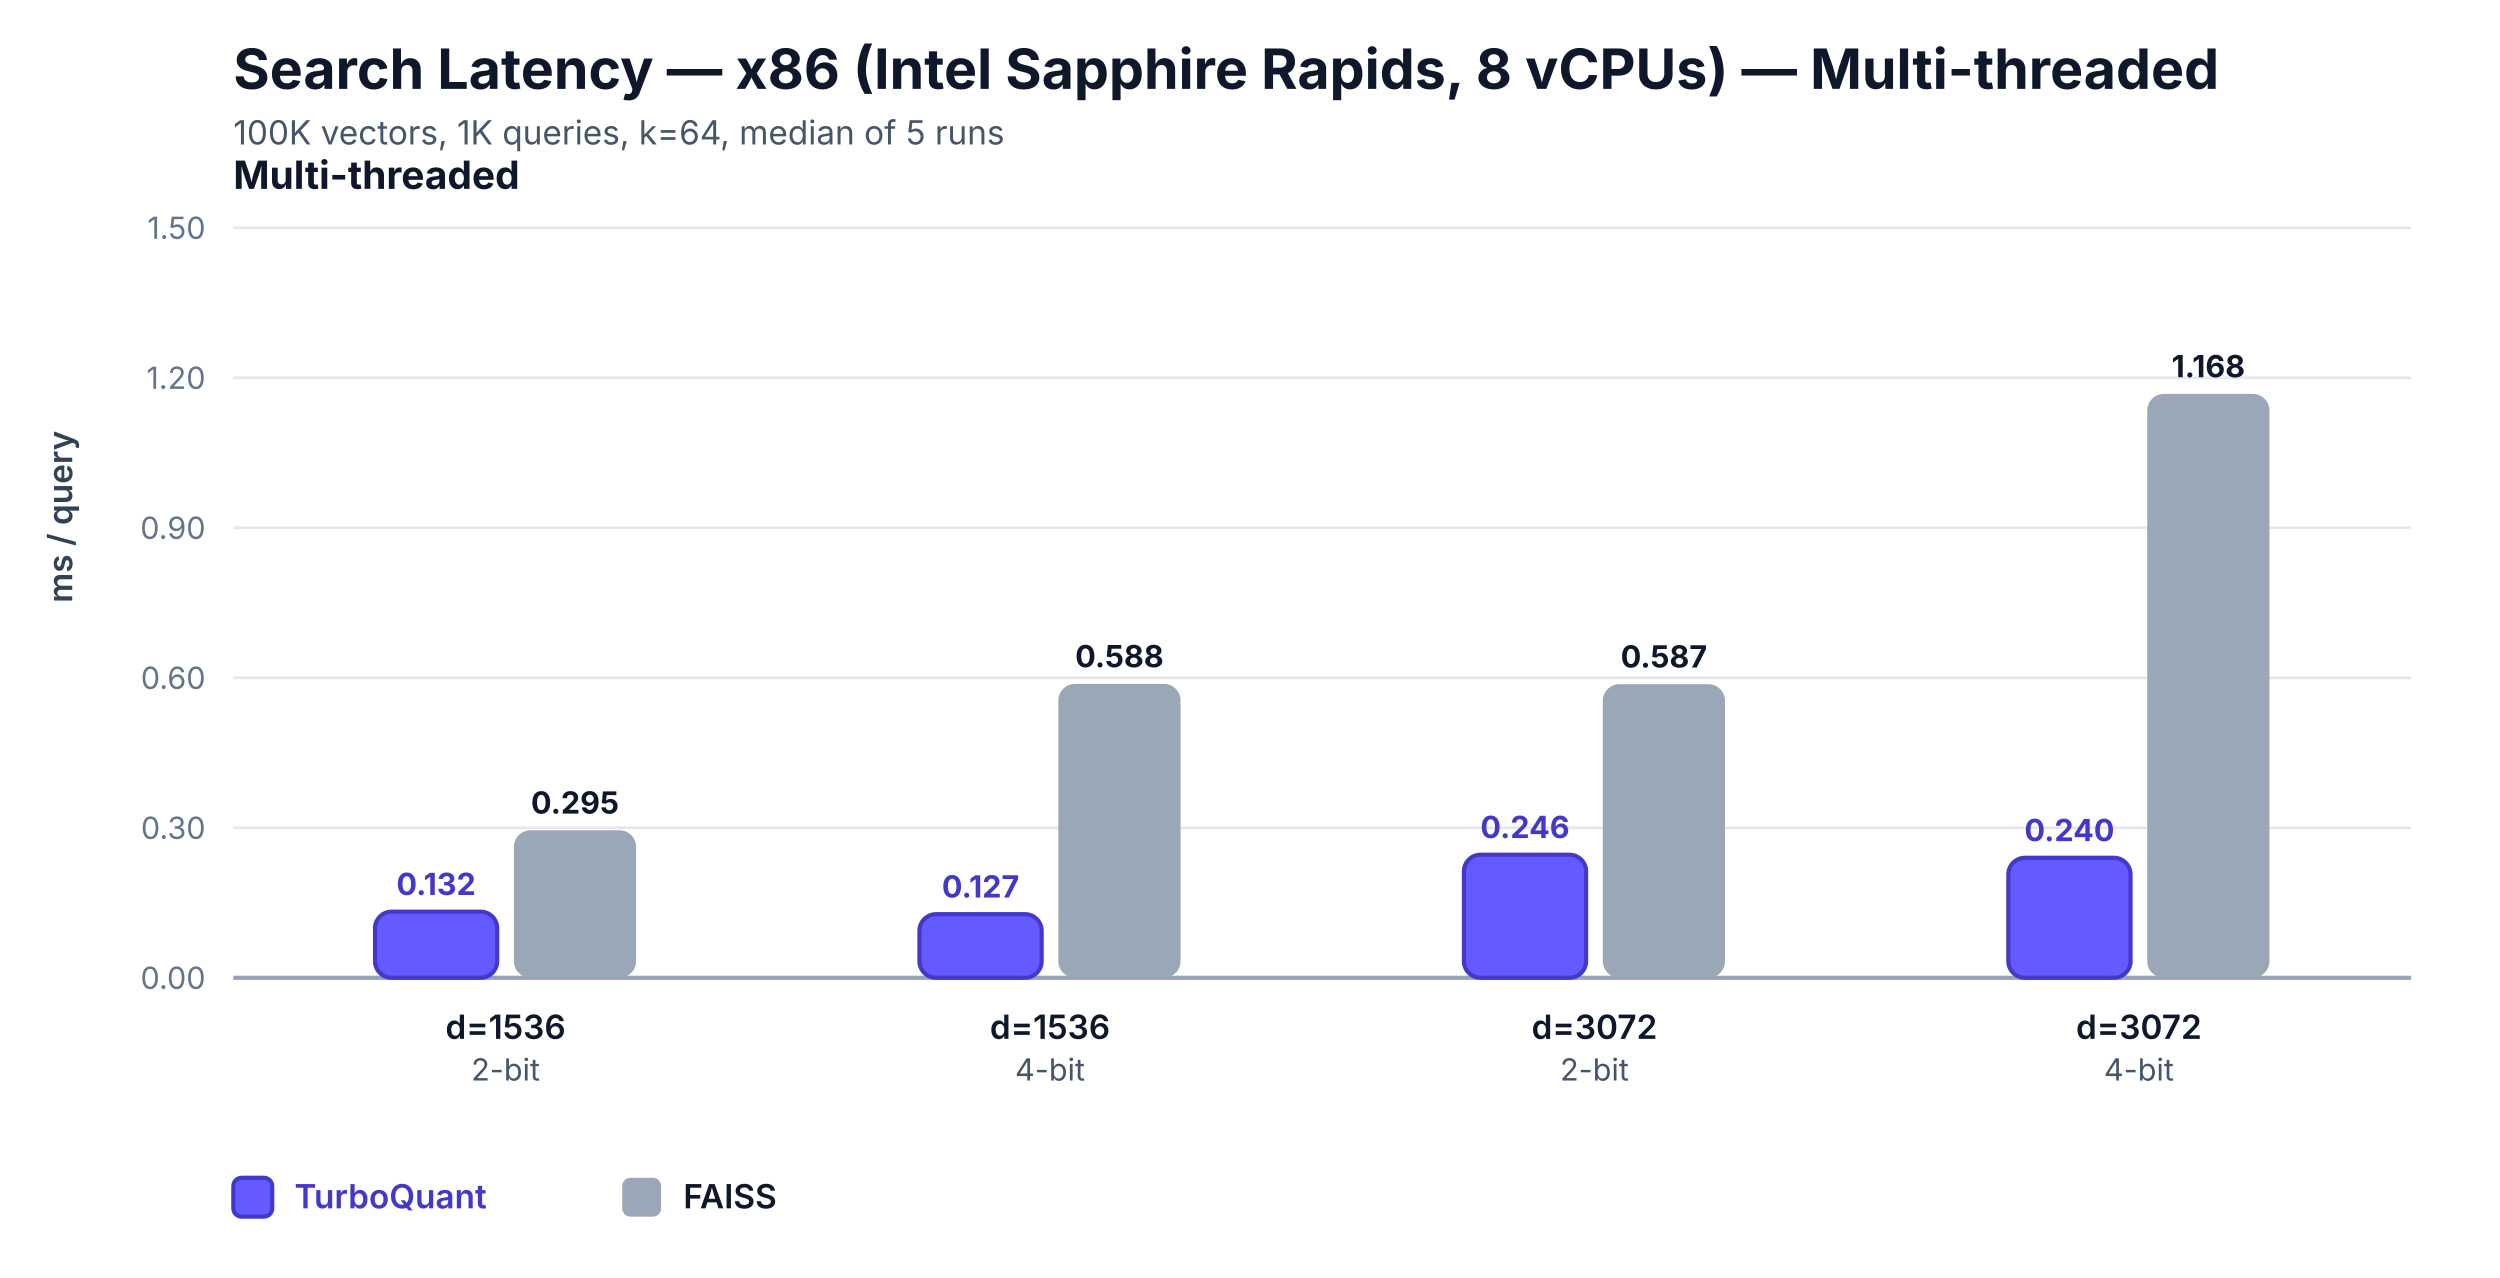
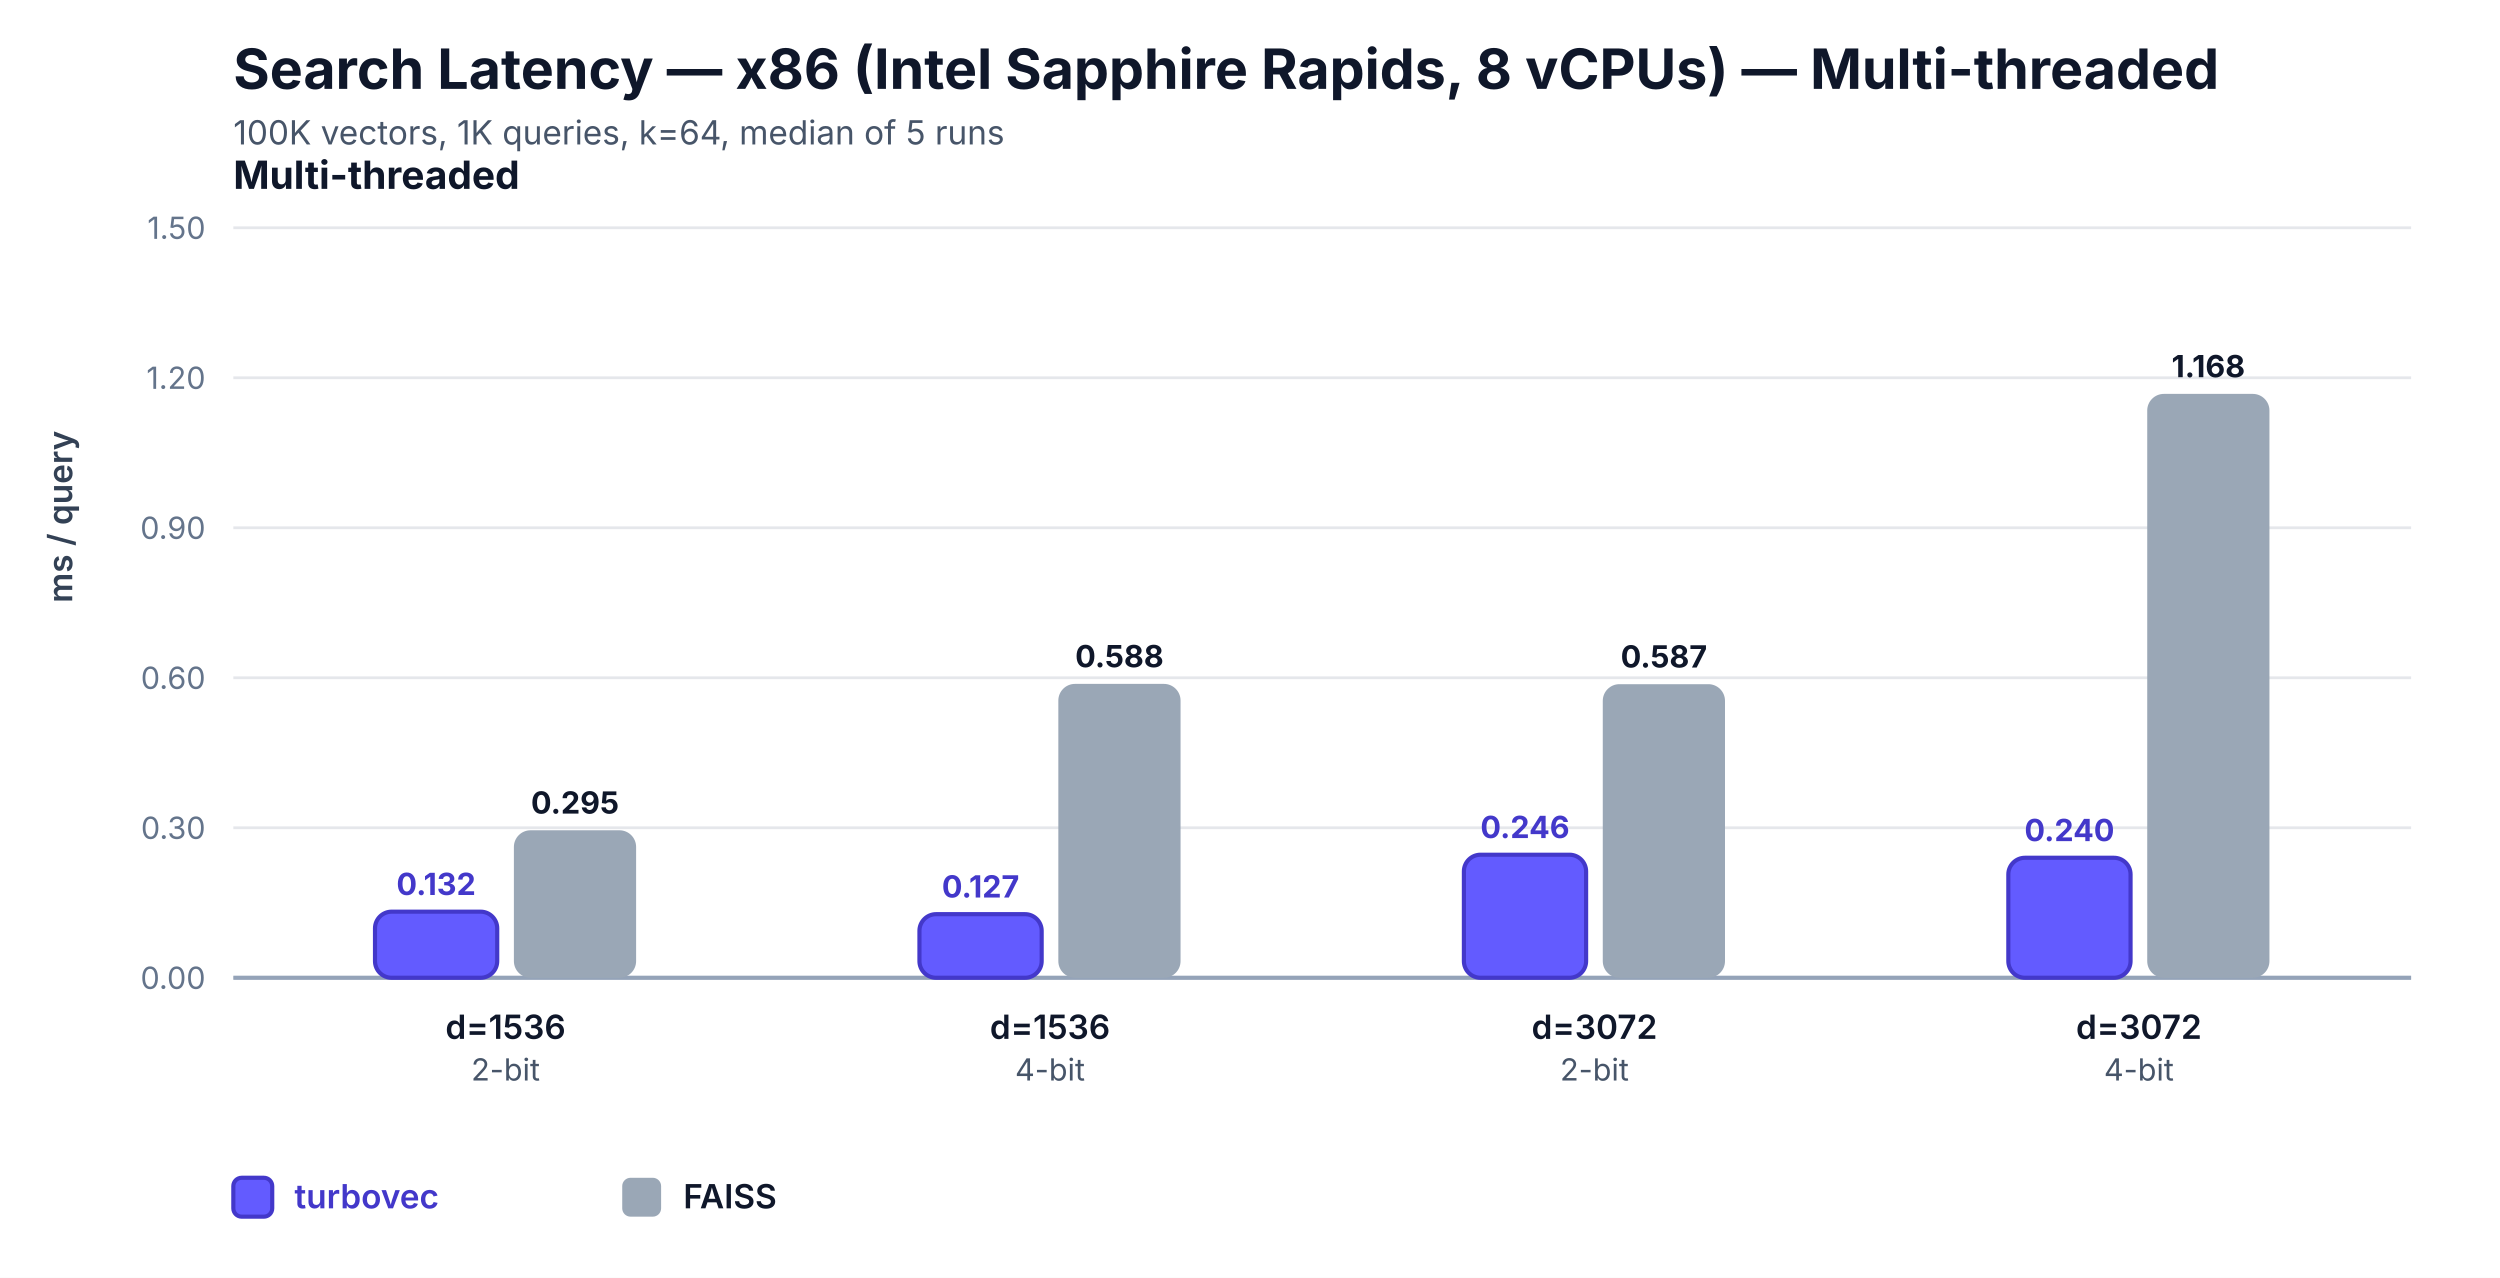
<svg xmlns="http://www.w3.org/2000/svg" width="900" height="460" viewBox="0 0 900 460" role="img" aria-label="Search Latency — x86 (Intel Sapphire Rapids, 8 vCPUs) — Multi-threaded">
  <style>
  .title { font: 700 20px -apple-system, BlinkMacSystemFont, "Segoe UI", sans-serif; fill: #0f172a; }
  .subtitle { font: 400 12px -apple-system, BlinkMacSystemFont, "Segoe UI", sans-serif; fill: #475569; }
  .panel { font: 700 14px -apple-system, BlinkMacSystemFont, "Segoe UI", sans-serif; fill: #0f172a; }
  .label { font: 600 12px -apple-system, BlinkMacSystemFont, "Segoe UI", sans-serif; fill: #0f172a; }
  .secondary { font: 400 11px -apple-system, BlinkMacSystemFont, "Segoe UI", sans-serif; fill: #475569; }
  .tick { font: 400 11px -apple-system, BlinkMacSystemFont, "Segoe UI", sans-serif; fill: #64748b; }
  .value { font: 700 11px -apple-system, BlinkMacSystemFont, "Segoe UI", sans-serif; fill: #0f172a; }
  .value-accent { font: 700 11px -apple-system, BlinkMacSystemFont, "Segoe UI", sans-serif; fill: #4338ca; }
  .axis { font: 600 12px -apple-system, BlinkMacSystemFont, "Segoe UI", sans-serif; fill: #334155; }
  .legend { font: 600 12px -apple-system, BlinkMacSystemFont, "Segoe UI", sans-serif; fill: #0f172a; }
</style>
  <rect width="100%" height="100%" fill="#ffffff" />
  <text x="84" y="32" class="title">Search Latency — x86 (Intel Sapphire Rapids, 8 vCPUs) — Multi-threaded</text>
  <text x="84" y="52" class="subtitle">100K vectors, 1K queries, k=64, median of 5 runs</text>
  <line x1="84" y1="352.0" x2="868" y2="352.0" stroke="#e5e7eb" stroke-width="1" />
  <text x="74" y="356.0" text-anchor="end" class="tick">0.00</text>
  <line x1="84" y1="298.0" x2="868" y2="298.0" stroke="#e5e7eb" stroke-width="1" />
  <text x="74" y="302.0" text-anchor="end" class="tick">0.30</text>
  <line x1="84" y1="244.0" x2="868" y2="244.0" stroke="#e5e7eb" stroke-width="1" />
  <text x="74" y="248.0" text-anchor="end" class="tick">0.60</text>
  <line x1="84" y1="190.0" x2="868" y2="190.0" stroke="#e5e7eb" stroke-width="1" />
  <text x="74" y="194.0" text-anchor="end" class="tick">0.90</text>
  <line x1="84" y1="136.0" x2="868" y2="136.0" stroke="#e5e7eb" stroke-width="1" />
  <text x="74" y="140.0" text-anchor="end" class="tick">1.20</text>
  <line x1="84" y1="82.0" x2="868" y2="82.0" stroke="#e5e7eb" stroke-width="1" />
  <text x="74" y="86.0" text-anchor="end" class="tick">1.50</text>
  <line x1="84" y1="352.0" x2="868" y2="352.0" stroke="#94a3b8" stroke-width="1.5" />
  <text x="84" y="68" class="panel">Multi-threaded</text>
  <rect x="135.0" y="328.2" width="44" height="23.8" rx="6" fill="#635bff" stroke="#4338ca" stroke-width="1.5" />
  <rect x="185.0" y="298.9" width="44" height="53.1" rx="6" fill="#9aa7b6" />
  <text x="157.0" y="322.2" text-anchor="middle" class="value-accent">0.132</text>
  <text x="207.0" y="292.9" text-anchor="middle" class="value">0.295</text>
  <text x="182.0" y="374" text-anchor="middle" class="label">d=1536</text>
  <text x="182.0" y="389" text-anchor="middle" class="secondary">2-bit</text>
  <rect x="331.0" y="329.1" width="44" height="22.9" rx="6" fill="#635bff" stroke="#4338ca" stroke-width="1.5" />
  <rect x="381.0" y="246.2" width="44" height="105.8" rx="6" fill="#9aa7b6" />
  <text x="353.0" y="323.1" text-anchor="middle" class="value-accent">0.127</text>
  <text x="403.0" y="240.2" text-anchor="middle" class="value">0.588</text>
  <text x="378.0" y="374" text-anchor="middle" class="label">d=1536</text>
  <text x="378.0" y="389" text-anchor="middle" class="secondary">4-bit</text>
  <rect x="527.0" y="307.7" width="44" height="44.3" rx="6" fill="#635bff" stroke="#4338ca" stroke-width="1.5" />
  <rect x="577.0" y="246.3" width="44" height="105.7" rx="6" fill="#9aa7b6" />
  <text x="549.0" y="301.7" text-anchor="middle" class="value-accent">0.246</text>
  <text x="599.0" y="240.3" text-anchor="middle" class="value">0.587</text>
  <text x="574.0" y="374" text-anchor="middle" class="label">d=3072</text>
  <text x="574.0" y="389" text-anchor="middle" class="secondary">2-bit</text>
  <rect x="723.0" y="308.8" width="44" height="43.2" rx="6" fill="#635bff" stroke="#4338ca" stroke-width="1.5" />
  <rect x="773.0" y="141.8" width="44" height="210.2" rx="6" fill="#9aa7b6" />
  <text x="745.0" y="302.8" text-anchor="middle" class="value-accent">0.240</text>
  <text x="795.0" y="135.8" text-anchor="middle" class="value">1.168</text>
  <text x="770.0" y="374" text-anchor="middle" class="label">d=3072</text>
  <text x="770.0" y="389" text-anchor="middle" class="secondary">4-bit</text>
  <text x="26" y="217.0" transform="rotate(-90, 26, 217.0)" class="axis">ms / query</text>
  <rect x="84" y="424" width="14" height="14" rx="3" fill="#635bff" stroke="#4338ca" stroke-width="1.5" />
-   <text x="106" y="435" class="legend" style="fill: #4338ca;">TurboQuant</text>
+   <text x="106" y="435" class="legend" style="fill: #4338ca;">turbovec</text>
  <rect x="224" y="424" width="14" height="14" rx="3" fill="#9aa7b6" />
  <text x="246" y="435" class="legend">FAISS</text>
</svg>
